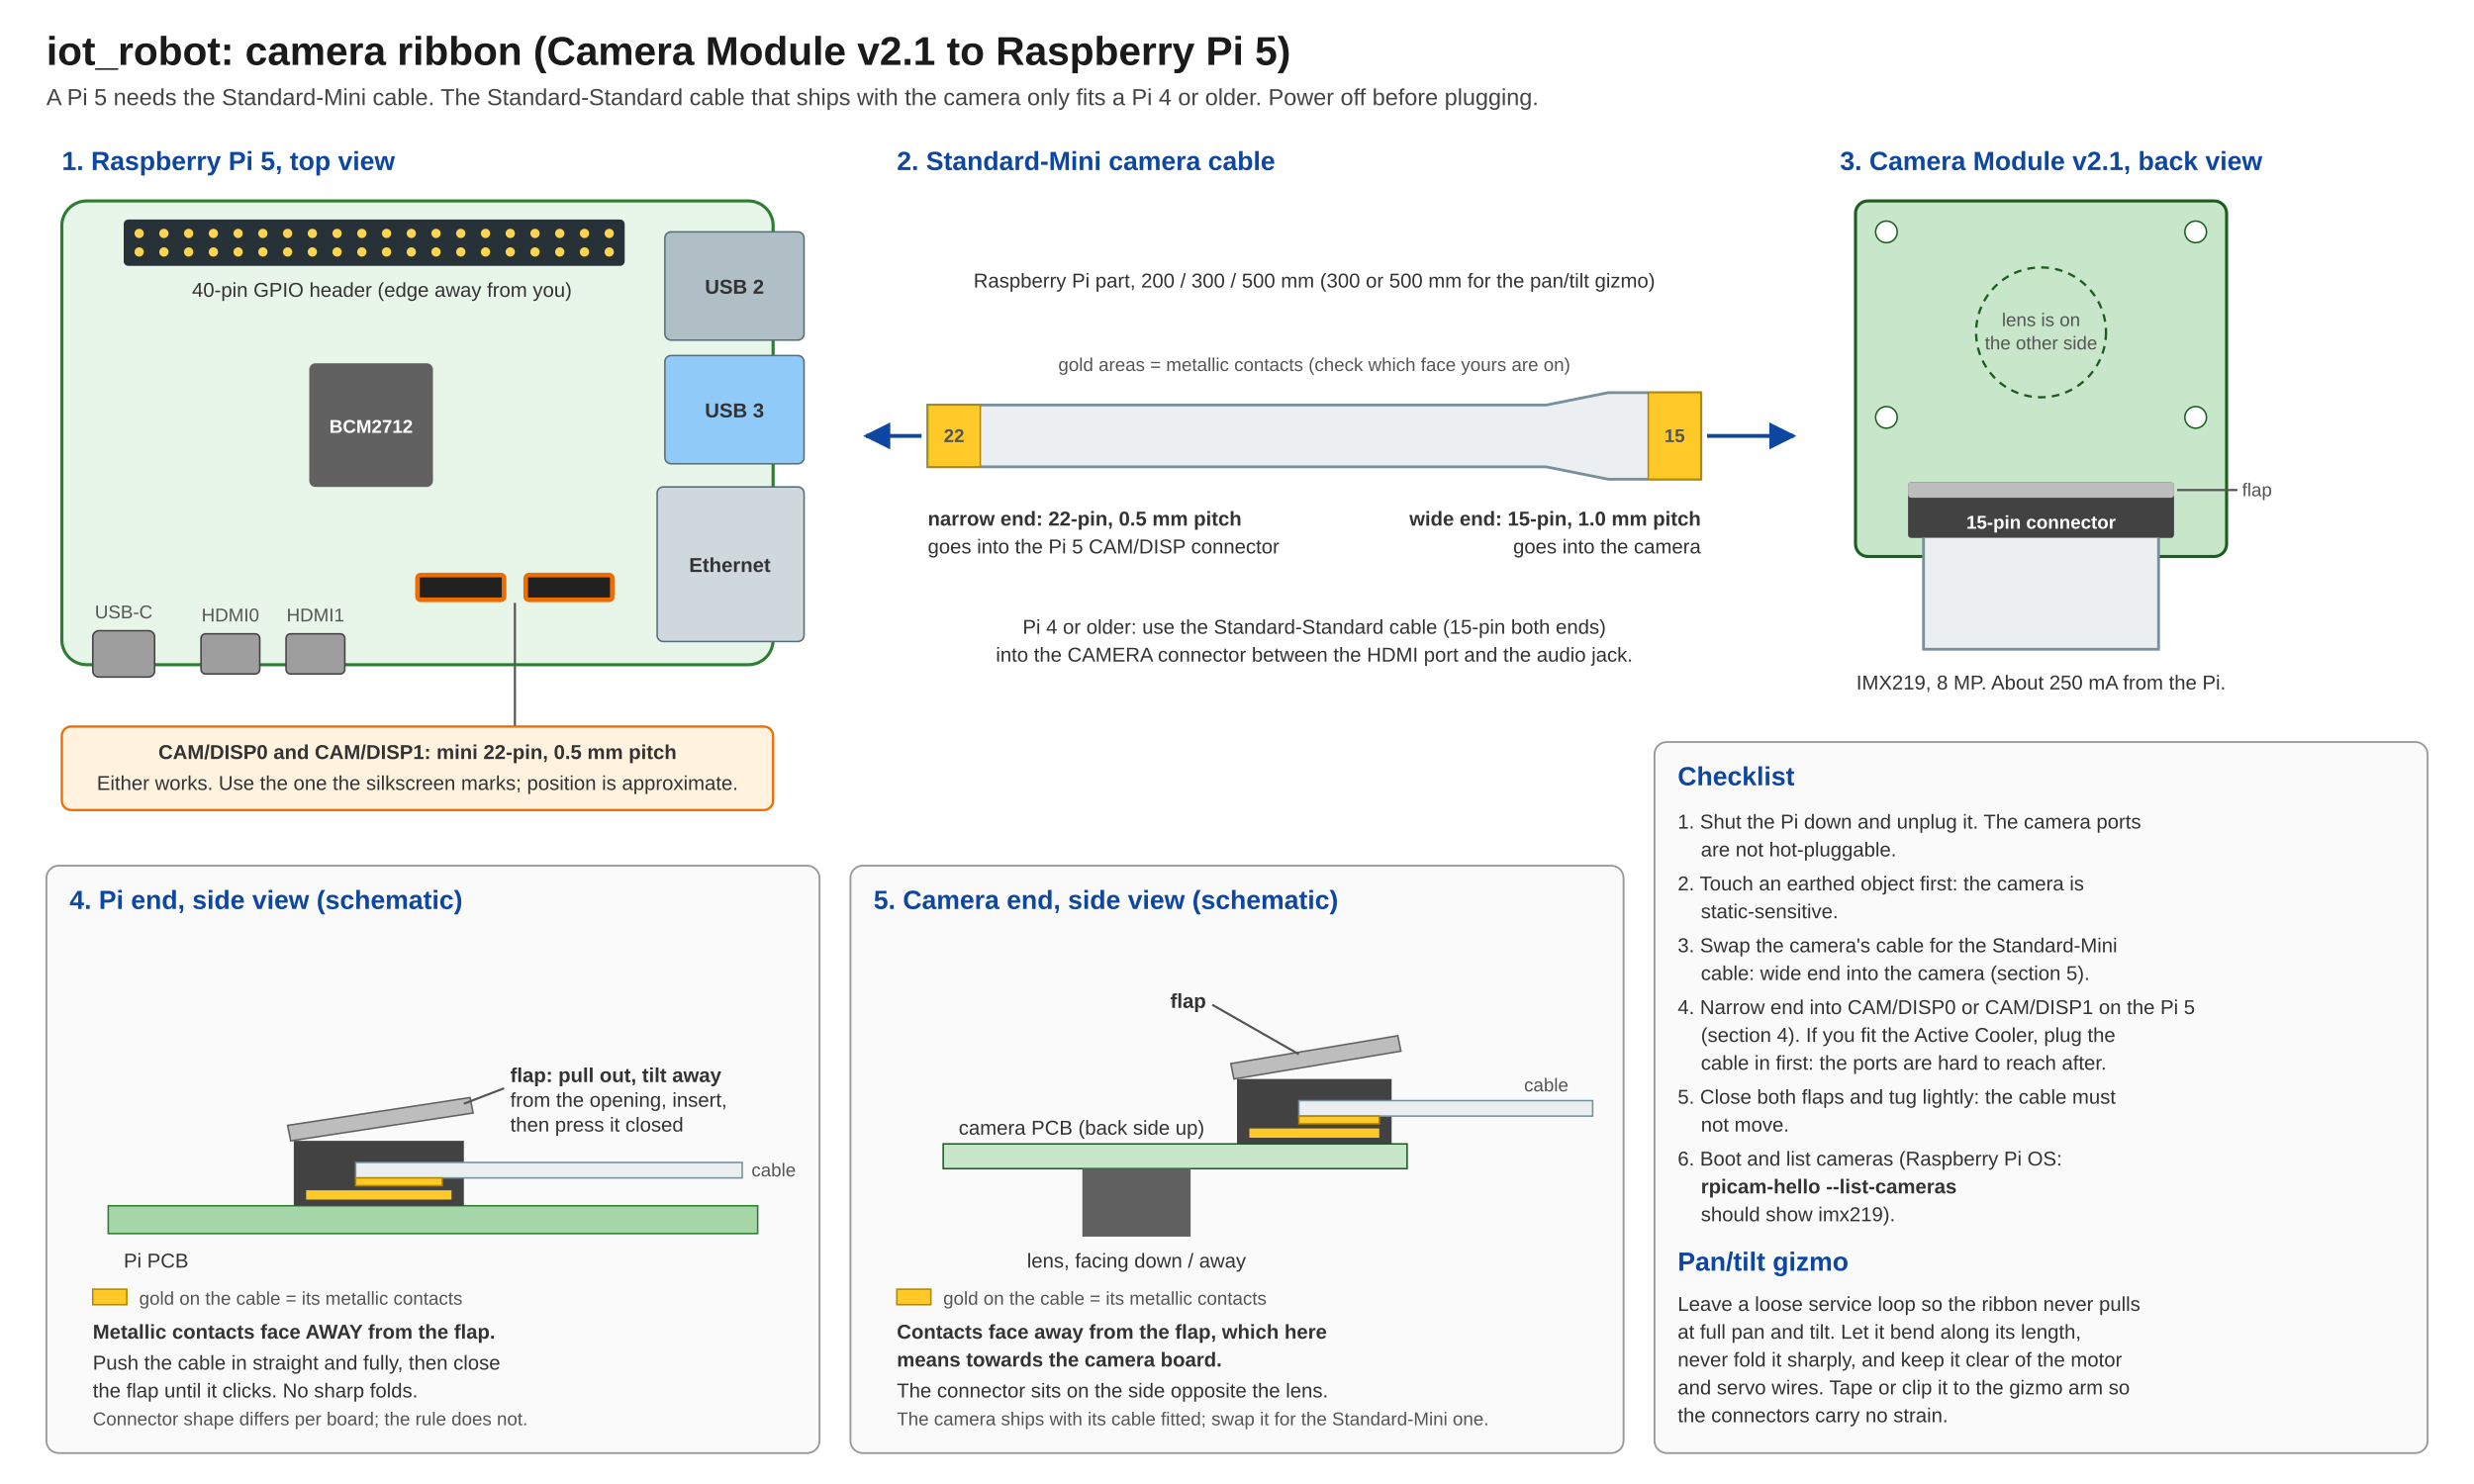
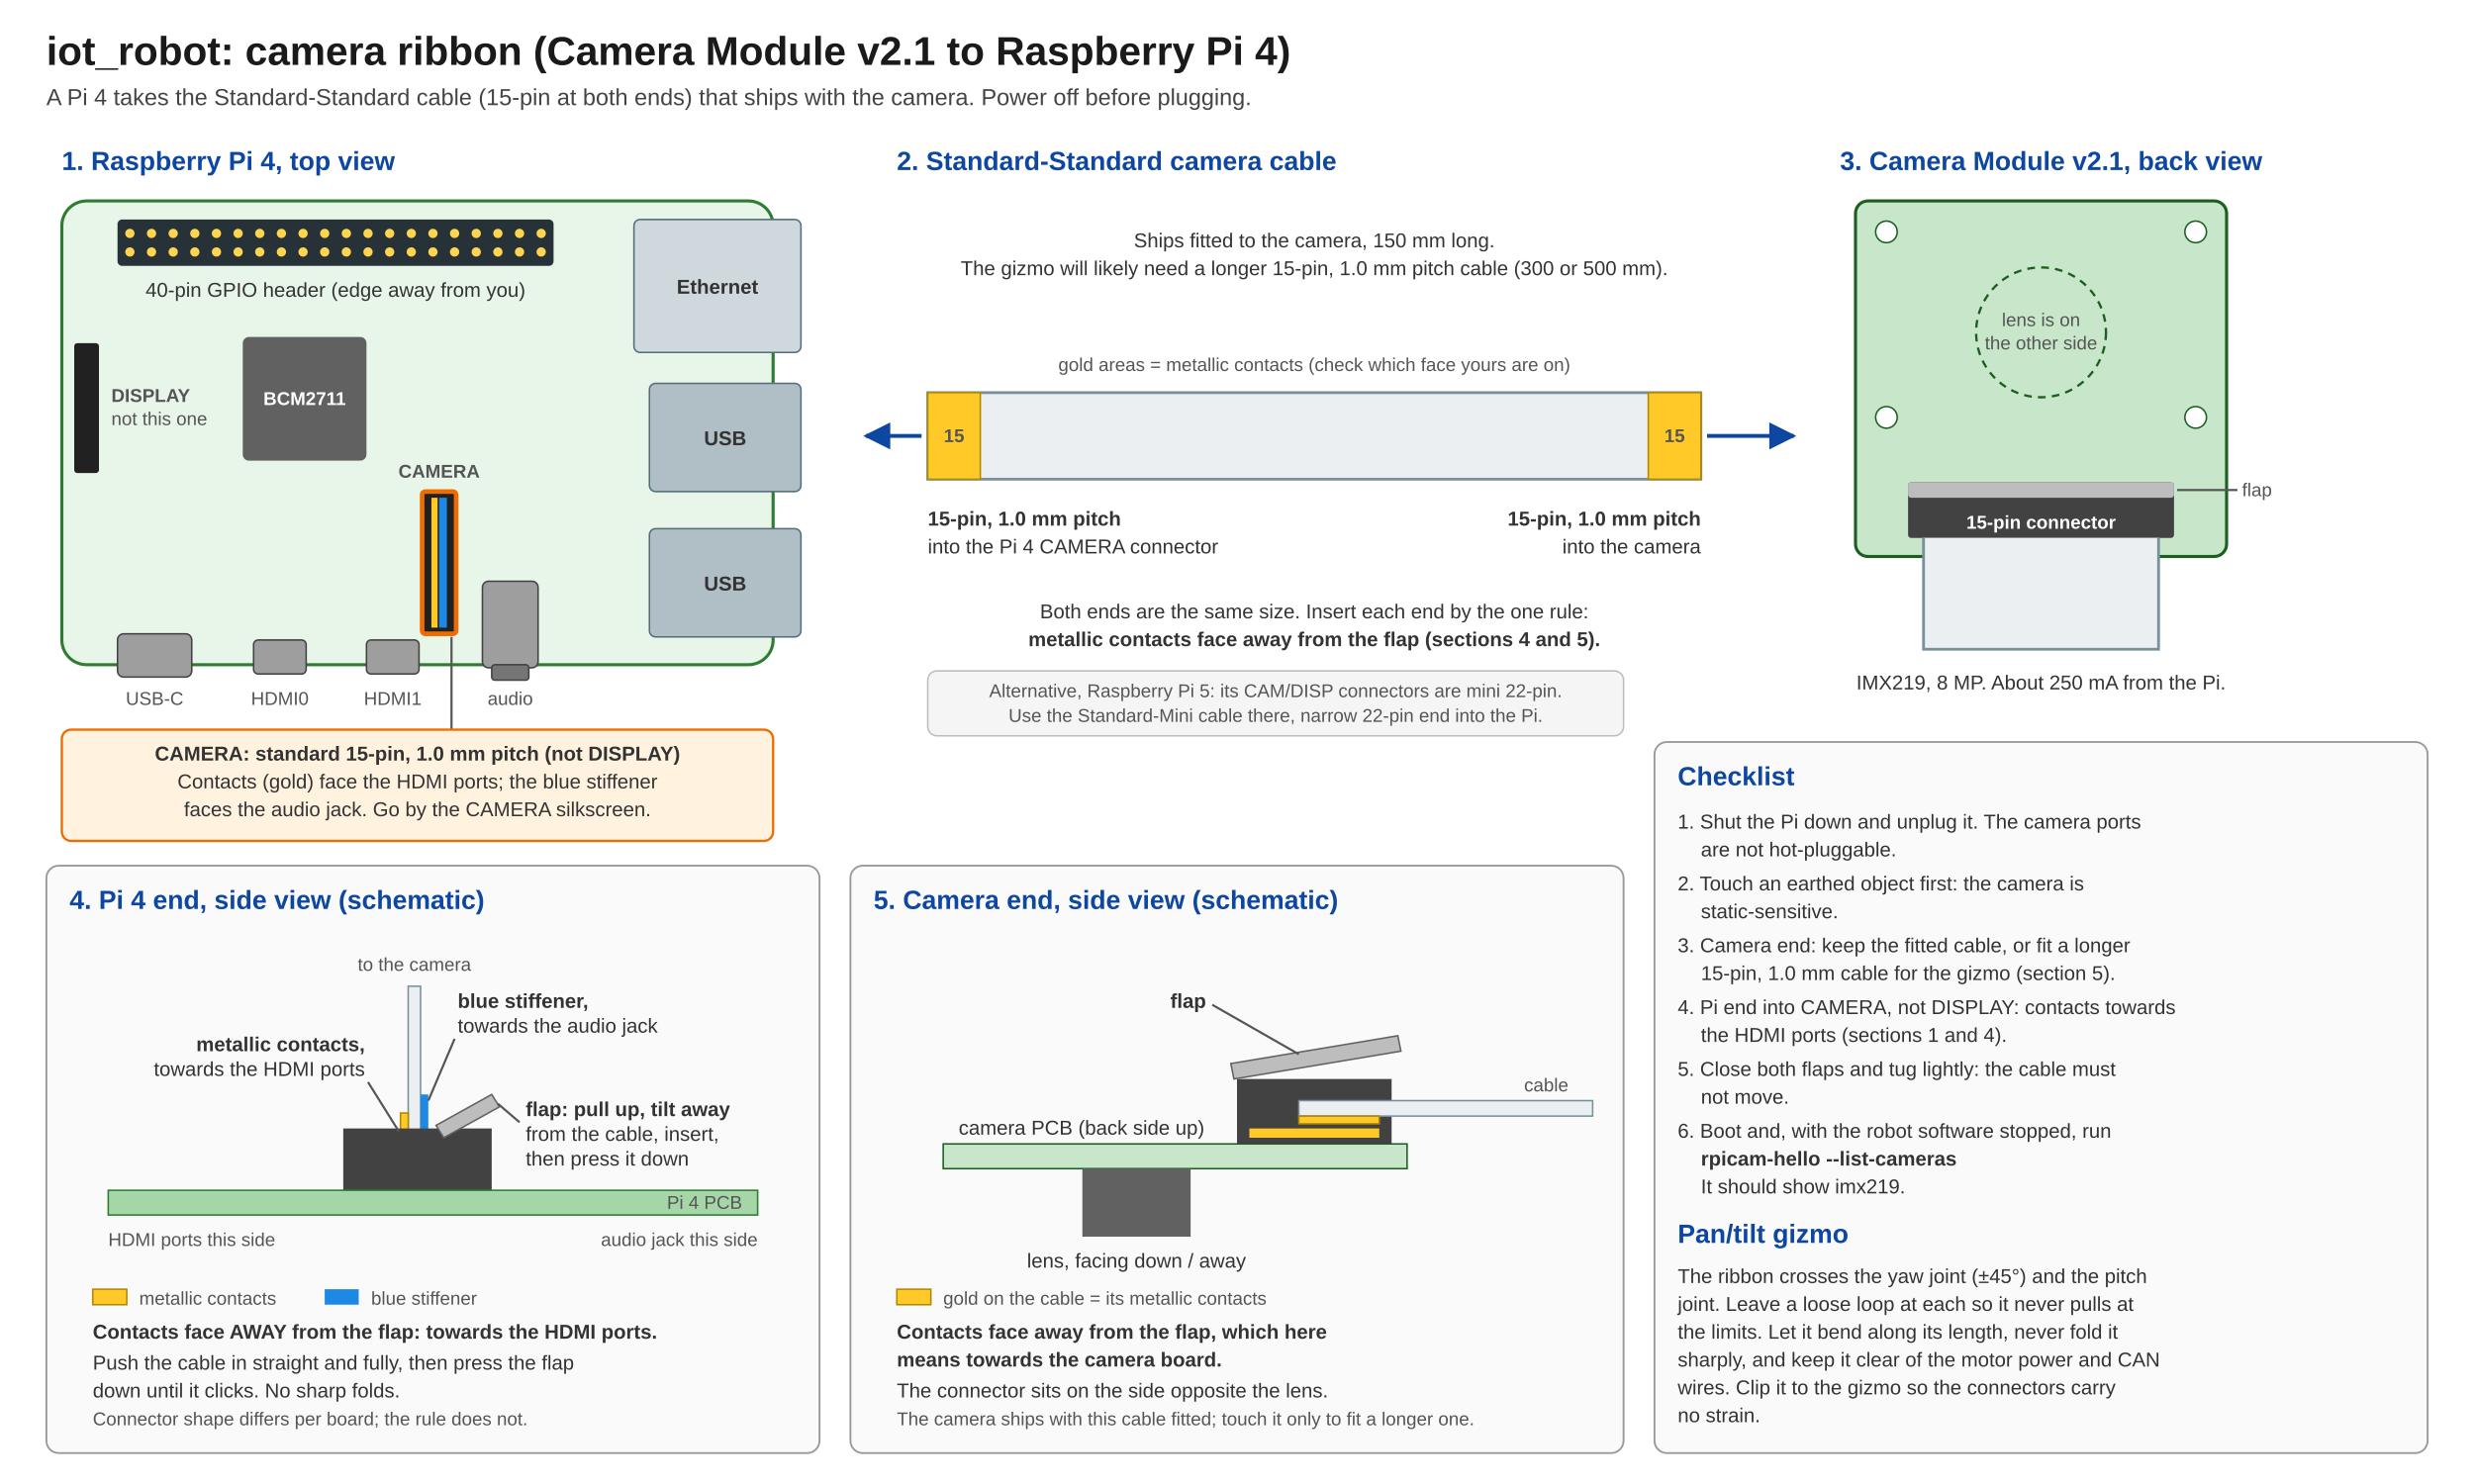
<svg xmlns="http://www.w3.org/2000/svg" width="1600" height="960" viewBox="0 0 1600 960">
  <style>
    text { font-family: Arial, Helvetica, sans-serif; fill: #1a1a1a; }
    .title { font-size: 26px; font-weight: bold; }
    .subtitle { font-size: 15px; fill: #444; }
    .h { font-size: 17px; font-weight: bold; }
    .ph { font-size: 17px; font-weight: bold; fill: #0d47a1; }
    .t { font-size: 14px; }
    .s { font-size: 13px; fill: #333; }
    .xs { font-size: 12px; fill: #555; }
    .b { font-weight: bold; }
    .w { fill: #ffffff; }
    .panel { fill: #fafafa; stroke: #999; stroke-width: 1.2; }
    .lead { stroke: #555; stroke-width: 1.4; fill: none; }
    .arrow { stroke: #0d47a1; stroke-width: 2.5; fill: none; }
  </style>
  <defs>
    <marker id="ah" viewBox="0 0 10 10" refX="9" refY="5" markerWidth="7" markerHeight="7" orient="auto">
      <path d="M0 0 L10 5 L0 10 Z" fill="#0d47a1" />
    </marker>
-     <marker id="dot" viewBox="0 0 10 10" refX="5" refY="5" markerWidth="5" markerHeight="5">
-       <circle cx="5" cy="5" r="4" fill="#555" />
-     </marker>
  </defs>
  <rect x="0" y="0" width="1600" height="960" fill="#ffffff" />
-   <text x="30" y="42" class="title">iot_robot: camera ribbon (Camera Module v2.1 to Raspberry Pi 5)</text>
-   <text x="30" y="68" class="subtitle">A Pi 5 needs the Standard-Mini cable. The Standard-Standard cable that ships with the camera only fits a Pi 4 or older. Power off before plugging.</text>
-   <text x="40" y="110" class="ph">1. Raspberry Pi 5, top view</text>
+   <text x="30" y="42" class="title">iot_robot: camera ribbon (Camera Module v2.1 to Raspberry Pi 4)</text>
+   <text x="30" y="68" class="subtitle">A Pi 4 takes the Standard-Standard cable (15-pin at both ends) that ships with the camera. Power off before plugging.</text>
+   <text x="40" y="110" class="ph">1. Raspberry Pi 4, top view</text>
  <rect x="40" y="130" width="460" height="300" rx="16" fill="#e8f5e9" stroke="#2e7d32" stroke-width="2" />
-   <rect x="80" y="142" width="324" height="30" rx="3" fill="#263238" />
+   <rect x="76" y="142" width="282" height="30" rx="3" fill="#263238" />
  <g fill="#ffd54f">
-     <circle cx="90" cy="151" r="3" />
-     <circle cx="106" cy="151" r="3" />
-     <circle cx="122" cy="151" r="3" />
-     <circle cx="138" cy="151" r="3" />
+     <circle cx="84" cy="151" r="3" />
+     <circle cx="98" cy="151" r="3" />
+     <circle cx="112" cy="151" r="3" />
+     <circle cx="126" cy="151" r="3" />
+     <circle cx="140" cy="151" r="3" />
    <circle cx="154" cy="151" r="3" />
-     <circle cx="170" cy="151" r="3" />
-     <circle cx="186" cy="151" r="3" />
-     <circle cx="202" cy="151" r="3" />
-     <circle cx="218" cy="151" r="3" />
-     <circle cx="234" cy="151" r="3" />
-     <circle cx="250" cy="151" r="3" />
+     <circle cx="168" cy="151" r="3" />
+     <circle cx="182" cy="151" r="3" />
+     <circle cx="196" cy="151" r="3" />
+     <circle cx="210" cy="151" r="3" />
+     <circle cx="224" cy="151" r="3" />
+     <circle cx="238" cy="151" r="3" />
+     <circle cx="252" cy="151" r="3" />
    <circle cx="266" cy="151" r="3" />
-     <circle cx="282" cy="151" r="3" />
-     <circle cx="298" cy="151" r="3" />
-     <circle cx="314" cy="151" r="3" />
-     <circle cx="330" cy="151" r="3" />
-     <circle cx="346" cy="151" r="3" />
-     <circle cx="362" cy="151" r="3" />
-     <circle cx="378" cy="151" r="3" />
-     <circle cx="394" cy="151" r="3" />
-     <circle cx="90" cy="163" r="3" />
-     <circle cx="106" cy="163" r="3" />
-     <circle cx="122" cy="163" r="3" />
-     <circle cx="138" cy="163" r="3" />
+     <circle cx="280" cy="151" r="3" />
+     <circle cx="294" cy="151" r="3" />
+     <circle cx="308" cy="151" r="3" />
+     <circle cx="322" cy="151" r="3" />
+     <circle cx="336" cy="151" r="3" />
+     <circle cx="350" cy="151" r="3" />
+     <circle cx="84" cy="163" r="3" />
+     <circle cx="98" cy="163" r="3" />
+     <circle cx="112" cy="163" r="3" />
+     <circle cx="126" cy="163" r="3" />
+     <circle cx="140" cy="163" r="3" />
    <circle cx="154" cy="163" r="3" />
-     <circle cx="170" cy="163" r="3" />
-     <circle cx="186" cy="163" r="3" />
-     <circle cx="202" cy="163" r="3" />
-     <circle cx="218" cy="163" r="3" />
-     <circle cx="234" cy="163" r="3" />
-     <circle cx="250" cy="163" r="3" />
+     <circle cx="168" cy="163" r="3" />
+     <circle cx="182" cy="163" r="3" />
+     <circle cx="196" cy="163" r="3" />
+     <circle cx="210" cy="163" r="3" />
+     <circle cx="224" cy="163" r="3" />
+     <circle cx="238" cy="163" r="3" />
+     <circle cx="252" cy="163" r="3" />
    <circle cx="266" cy="163" r="3" />
-     <circle cx="282" cy="163" r="3" />
-     <circle cx="298" cy="163" r="3" />
-     <circle cx="314" cy="163" r="3" />
-     <circle cx="330" cy="163" r="3" />
-     <circle cx="346" cy="163" r="3" />
-     <circle cx="362" cy="163" r="3" />
-     <circle cx="378" cy="163" r="3" />
-     <circle cx="394" cy="163" r="3" />
+     <circle cx="280" cy="163" r="3" />
+     <circle cx="294" cy="163" r="3" />
+     <circle cx="308" cy="163" r="3" />
+     <circle cx="322" cy="163" r="3" />
+     <circle cx="336" cy="163" r="3" />
+     <circle cx="350" cy="163" r="3" />
  </g>
-   <text x="247" y="192" class="s" text-anchor="middle">40-pin GPIO header (edge away from you)</text>
-   <rect x="430" y="150" width="90" height="70" rx="4" fill="#b0bec5" stroke="#546e7a" />
-   <text x="475" y="190" class="s b" text-anchor="middle">USB 2</text>
-   <rect x="430" y="230" width="90" height="70" rx="4" fill="#90caf9" stroke="#546e7a" />
-   <text x="475" y="270" class="s b" text-anchor="middle">USB 3</text>
-   <rect x="425" y="315" width="95" height="100" rx="4" fill="#cfd8dc" stroke="#546e7a" />
-   <text x="472" y="370" class="s b" text-anchor="middle">Ethernet</text>
-   <rect x="200" y="235" width="80" height="80" rx="4" fill="#616161" />
-   <text x="240" y="280" class="xs w b" text-anchor="middle">BCM2712</text>
-   <rect x="60" y="408" width="40" height="30" rx="4" fill="#9e9e9e" stroke="#424242" />
-   <text x="80" y="400" class="xs" text-anchor="middle">USB-C</text>
-   <rect x="130" y="410" width="38" height="26" rx="3" fill="#9e9e9e" stroke="#424242" />
-   <text x="149" y="402" class="xs" text-anchor="middle">HDMI0</text>
-   <rect x="185" y="410" width="38" height="26" rx="3" fill="#9e9e9e" stroke="#424242" />
-   <text x="204" y="402" class="xs" text-anchor="middle">HDMI1</text>
-   <rect x="270" y="372" width="56" height="16" rx="2" fill="#212121" stroke="#ef6c00" stroke-width="3" />
-   <rect x="340" y="372" width="56" height="16" rx="2" fill="#212121" stroke="#ef6c00" stroke-width="3" />
-   <path class="lead" d="M333 390 V470" />
-   <rect x="40" y="470" width="460" height="54" rx="6" fill="#fff3e0" stroke="#ef6c00" stroke-width="1.5" />
-   <text x="270" y="491" class="s b" text-anchor="middle">CAM/DISP0 and CAM/DISP1: mini 22-pin, 0.5 mm pitch</text>
-   <text x="270" y="511" class="s" text-anchor="middle">Either works. Use the one the silkscreen marks; position is approximate.</text>
-   <text x="580" y="110" class="ph">2. Standard-Mini camera cable</text>
-   <text x="850" y="186" class="s" text-anchor="middle">Raspberry Pi part, 200 / 300 / 500 mm (300 or 500 mm for the pan/tilt gizmo)</text>
-   <path d="M600 262 H1000 L1040 254 H1100 V310 H1040 L1000 302 H600 Z" fill="#eceff1" stroke="#78909c" stroke-width="1.8" />
-   <rect x="600" y="262" width="34" height="40" fill="#ffca28" stroke="#b28704" />
+   <text x="217" y="192" class="s" text-anchor="middle">40-pin GPIO header (edge away from you)</text>
+   <rect x="410" y="142" width="108" height="86" rx="4" fill="#cfd8dc" stroke="#546e7a" />
+   <text x="464" y="190" class="s b" text-anchor="middle">Ethernet</text>
+   <rect x="420" y="248" width="98" height="70" rx="4" fill="#b0bec5" stroke="#546e7a" />
+   <text x="469" y="288" class="s b" text-anchor="middle">USB</text>
+   <rect x="420" y="342" width="98" height="70" rx="4" fill="#b0bec5" stroke="#546e7a" />
+   <text x="469" y="382" class="s b" text-anchor="middle">USB</text>
+   <rect x="157" y="218" width="80" height="80" rx="4" fill="#616161" />
+   <text x="197" y="262" class="xs w b" text-anchor="middle">BCM2711</text>
+   <rect x="48" y="222" width="16" height="84" rx="2" fill="#212121" />
+   <text x="72" y="260" class="xs b">DISPLAY</text>
+   <text x="72" y="275" class="xs">not this one</text>
+   <rect x="76" y="410" width="48" height="28" rx="4" fill="#9e9e9e" stroke="#424242" />
+   <text x="100" y="456" class="xs" text-anchor="middle">USB-C</text>
+   <rect x="164" y="414" width="34" height="22" rx="3" fill="#9e9e9e" stroke="#424242" />
+   <text x="181" y="456" class="xs" text-anchor="middle">HDMI0</text>
+   <rect x="237" y="414" width="34" height="22" rx="3" fill="#9e9e9e" stroke="#424242" />
+   <text x="254" y="456" class="xs" text-anchor="middle">HDMI1</text>
+   <rect x="312" y="376" width="36" height="56" rx="4" fill="#9e9e9e" stroke="#424242" />
+   <rect x="318" y="430" width="24" height="10" rx="2" fill="#757575" stroke="#424242" />
+   <text x="330" y="456" class="xs" text-anchor="middle">audio</text>
+   <rect x="273" y="318" width="22" height="92" rx="2" fill="#212121" stroke="#ef6c00" stroke-width="3" />
+   <rect x="279" y="322" width="4" height="84" fill="#ffca28" />
+   <rect x="284" y="322" width="5" height="84" fill="#1e88e5" />
+   <text x="284" y="309" class="xs b" text-anchor="middle">CAMERA</text>
+   <path class="lead" d="M292 412 V472" />
+   <rect x="40" y="472" width="460" height="72" rx="6" fill="#fff3e0" stroke="#ef6c00" stroke-width="1.5" />
+   <text x="270" y="492" class="s b" text-anchor="middle">CAMERA: standard 15-pin, 1.0 mm pitch (not DISPLAY)</text>
+   <text x="270" y="510" class="s" text-anchor="middle">Contacts (gold) face the HDMI ports; the blue stiffener</text>
+   <text x="270" y="528" class="s" text-anchor="middle">faces the audio jack. Go by the CAMERA silkscreen.</text>
+   <text x="580" y="110" class="ph">2. Standard-Standard camera cable</text>
+   <text x="850" y="160" class="s" text-anchor="middle">Ships fitted to the camera, 150 mm long.</text>
+   <text x="850" y="178" class="s" text-anchor="middle">The gizmo will likely need a longer 15-pin, 1.0 mm pitch cable (300 or 500 mm).</text>
+   <path d="M600 254 H1100 V310 H600 Z" fill="#eceff1" stroke="#78909c" stroke-width="1.8" />
+   <rect x="600" y="254" width="34" height="56" fill="#ffca28" stroke="#b28704" />
  <rect x="1066" y="254" width="34" height="56" fill="#ffca28" stroke="#b28704" />
-   <text x="617" y="286" class="xs b" text-anchor="middle">22</text>
+   <text x="617" y="286" class="xs b" text-anchor="middle">15</text>
  <text x="1083" y="286" class="xs b" text-anchor="middle">15</text>
  <path class="arrow" d="M596 282 H560" marker-end="url(#ah)" />
  <path class="arrow" d="M1104 282 H1160" marker-end="url(#ah)" />
-   <text x="600" y="340" class="s b">narrow end: 22-pin, 0.5 mm pitch</text>
-   <text x="600" y="358" class="s">goes into the Pi 5 CAM/DISP connector</text>
-   <text x="1100" y="340" class="s b" text-anchor="end">wide end: 15-pin, 1.0 mm pitch</text>
-   <text x="1100" y="358" class="s" text-anchor="end">goes into the camera</text>
+   <text x="600" y="340" class="s b">15-pin, 1.0 mm pitch</text>
+   <text x="600" y="358" class="s">into the Pi 4 CAMERA connector</text>
+   <text x="1100" y="340" class="s b" text-anchor="end">15-pin, 1.0 mm pitch</text>
+   <text x="1100" y="358" class="s" text-anchor="end">into the camera</text>
  <text x="850" y="240" class="xs" text-anchor="middle">gold areas = metallic contacts (check which face yours are on)</text>
-   <text x="850" y="410" class="s" text-anchor="middle">Pi 4 or older: use the Standard-Standard cable (15-pin both ends)</text>
-   <text x="850" y="428" class="s" text-anchor="middle">into the CAMERA connector between the HDMI port and the audio jack.</text>
+   <text x="850" y="400" class="s" text-anchor="middle">Both ends are the same size. Insert each end by the one rule:</text>
+   <text x="850" y="418" class="s b" text-anchor="middle">metallic contacts face away from the flap (sections 4 and 5).</text>
+   <rect x="600" y="434" width="450" height="42" rx="6" fill="#f5f5f5" stroke="#bdbdbd" />
+   <text x="825" y="451" class="xs" text-anchor="middle">Alternative, Raspberry Pi 5: its CAM/DISP connectors are mini 22-pin.</text>
+   <text x="825" y="467" class="xs" text-anchor="middle">Use the Standard-Mini cable there, narrow 22-pin end into the Pi.</text>
  <text x="1190" y="110" class="ph">3. Camera Module v2.1, back view</text>
  <rect x="1200" y="130" width="240" height="230" rx="8" fill="#c8e6c9" stroke="#1b5e20" stroke-width="2" />
  <circle cx="1220" cy="150" r="7" fill="#ffffff" stroke="#1b5e20" />
  <circle cx="1420" cy="150" r="7" fill="#ffffff" stroke="#1b5e20" />
  <circle cx="1220" cy="270" r="7" fill="#ffffff" stroke="#1b5e20" />
  <circle cx="1420" cy="270" r="7" fill="#ffffff" stroke="#1b5e20" />
  <circle cx="1320" cy="215" r="42" fill="none" stroke="#1b5e20" stroke-width="1.5" stroke-dasharray="5 4" />
  <text x="1320" y="211" class="xs" text-anchor="middle">lens is on</text>
  <text x="1320" y="226" class="xs" text-anchor="middle">the other side</text>
  <rect x="1234" y="312" width="172" height="36" rx="2" fill="#424242" />
  <rect x="1234" y="312" width="172" height="10" rx="2" fill="#bdbdbd" />
  <text x="1320" y="342" class="xs w b" text-anchor="middle">15-pin connector</text>
  <path d="M1244 348 V420 H1396 V348" fill="#eceff1" stroke="#78909c" stroke-width="1.8" />
  <text x="1450" y="321" class="xs">flap</text>
  <path class="lead" d="M1447 317 H1408" />
  <text x="1320" y="446" class="s" text-anchor="middle">IMX219, 8 MP. About 250 mA from the Pi.</text>
  <rect class="panel" x="30" y="560" width="500" height="380" rx="8" />
-   <text x="45" y="588" class="ph">4. Pi end, side view (schematic)</text>
-   <rect x="70" y="780" width="420" height="18" fill="#a5d6a7" stroke="#2e7d32" />
-   <text x="80" y="820" class="s">Pi PCB</text>
-   <rect x="190" y="738" width="110" height="42" fill="#424242" />
-   <rect x="198" y="770" width="94" height="6" fill="#ffca28" />
-   <polygon points="186,728 304,710 306,720 188,738" fill="#bdbdbd" stroke="#616161" />
-   <rect x="230" y="752" width="250" height="10" fill="#eceff1" stroke="#78909c" />
-   <rect x="230" y="762" width="56" height="5" fill="#ffca28" stroke="#b28704" />
-   <text x="330" y="700" class="s b">flap: pull out, tilt away</text>
-   <text x="330" y="716" class="s">from the opening, insert,</text>
-   <text x="330" y="732" class="s">then press it closed</text>
-   <path class="lead" d="M326 704 L300 714" />
-   <text x="486" y="761" class="xs">cable</text>
+   <text x="45" y="588" class="ph">4. Pi 4 end, side view (schematic)</text>
+   <text x="268" y="628" class="xs" text-anchor="middle">to the camera</text>
+   <rect x="264" y="638" width="8" height="122" fill="#eceff1" stroke="#78909c" />
+   <rect x="259" y="720" width="5" height="40" fill="#ffca28" stroke="#b28704" />
+   <rect x="272" y="708" width="5" height="52" fill="#1e88e5" />
+   <rect x="222" y="730" width="96" height="40" fill="#424242" />
+   <polygon points="282,728 318,708 323,716 287,736" fill="#bdbdbd" stroke="#616161" />
+   <rect x="70" y="770" width="420" height="16" fill="#a5d6a7" stroke="#2e7d32" />
+   <text x="480" y="782" class="xs" text-anchor="end">Pi 4 PCB</text>
+   <text x="70" y="806" class="xs">HDMI ports this side</text>
+   <text x="490" y="806" class="xs" text-anchor="end">audio jack this side</text>
+   <text x="236" y="680" class="s b" text-anchor="end">metallic contacts,</text>
+   <text x="236" y="696" class="s" text-anchor="end">towards the HDMI ports</text>
+   <path class="lead" d="M238 700 L258 732" />
+   <text x="296" y="652" class="s b">blue stiffener,</text>
+   <text x="296" y="668" class="s">towards the audio jack</text>
+   <path class="lead" d="M294 672 L277 712" />
+   <text x="340" y="722" class="s b">flap: pull up, tilt away</text>
+   <text x="340" y="738" class="s">from the cable, insert,</text>
+   <text x="340" y="754" class="s">then press it down</text>
+   <path class="lead" d="M336 726 L322 714" />
  <rect x="60" y="834" width="22" height="10" fill="#ffca28" stroke="#b28704" />
-   <text x="90" y="844" class="xs">gold on the cable = its metallic contacts</text>
-   <text x="60" y="866" class="s b">Metallic contacts face AWAY from the flap.</text>
-   <text x="60" y="886" class="s">Push the cable in straight and fully, then close</text>
-   <text x="60" y="904" class="s">the flap until it clicks. No sharp folds.</text>
+   <text x="90" y="844" class="xs">metallic contacts</text>
+   <rect x="210" y="834" width="22" height="10" fill="#1e88e5" />
+   <text x="240" y="844" class="xs">blue stiffener</text>
+   <text x="60" y="866" class="s b">Contacts face AWAY from the flap: towards the HDMI ports.</text>
+   <text x="60" y="886" class="s">Push the cable in straight and fully, then press the flap</text>
+   <text x="60" y="904" class="s">down until it clicks. No sharp folds.</text>
  <text x="60" y="922" class="xs">Connector shape differs per board; the rule does not.</text>
  <rect class="panel" x="550" y="560" width="500" height="380" rx="8" />
  <text x="565" y="588" class="ph">5. Camera end, side view (schematic)</text>
  <rect x="610" y="740" width="300" height="16" fill="#c8e6c9" stroke="#1b5e20" />
  <text x="620" y="734" class="s">camera PCB (back side up)</text>
  <rect x="700" y="756" width="70" height="44" fill="#616161" />
  <text x="735" y="820" class="s" text-anchor="middle">lens, facing down / away</text>
  <rect x="800" y="698" width="100" height="42" fill="#424242" />
  <rect x="808" y="730" width="84" height="6" fill="#ffca28" />
  <polygon points="796,688 904,670 906,680 798,698" fill="#bdbdbd" stroke="#616161" />
  <rect x="840" y="712" width="190" height="10" fill="#eceff1" stroke="#78909c" />
  <rect x="840" y="722" width="52" height="5" fill="#ffca28" stroke="#b28704" />
  <text x="780" y="652" class="s b" text-anchor="end">flap</text>
  <path class="lead" d="M784 650 L840 682" />
  <text x="1000" y="706" class="xs" text-anchor="middle">cable</text>
  <rect x="580" y="834" width="22" height="10" fill="#ffca28" stroke="#b28704" />
  <text x="610" y="844" class="xs">gold on the cable = its metallic contacts</text>
  <text x="580" y="866" class="s b">Contacts face away from the flap, which here</text>
  <text x="580" y="884" class="s b">means towards the camera board.</text>
  <text x="580" y="904" class="s">The connector sits on the side opposite the lens.</text>
-   <text x="580" y="922" class="xs">The camera ships with its cable fitted; swap it for the Standard-Mini one.</text>
+   <text x="580" y="922" class="xs">The camera ships with this cable fitted; touch it only to fit a longer one.</text>
  <rect class="panel" x="1070" y="480" width="500" height="460" rx="8" />
  <text x="1085" y="508" class="ph">Checklist</text>
  <text x="1085" y="536" class="s">1. Shut the Pi down and unplug it. The camera ports</text>
  <text x="1100" y="554" class="s">are not hot-pluggable.</text>
  <text x="1085" y="576" class="s">2. Touch an earthed object first: the camera is</text>
  <text x="1100" y="594" class="s">static-sensitive.</text>
-   <text x="1085" y="616" class="s">3. Swap the camera's cable for the Standard-Mini</text>
-   <text x="1100" y="634" class="s">cable: wide end into the camera (section 5).</text>
-   <text x="1085" y="656" class="s">4. Narrow end into CAM/DISP0 or CAM/DISP1 on the Pi 5</text>
-   <text x="1100" y="674" class="s">(section 4). If you fit the Active Cooler, plug the</text>
-   <text x="1100" y="692" class="s">cable in first: the ports are hard to reach after.</text>
-   <text x="1085" y="714" class="s">5. Close both flaps and tug lightly: the cable must</text>
-   <text x="1100" y="732" class="s">not move.</text>
-   <text x="1085" y="754" class="s">6. Boot and list cameras (Raspberry Pi OS:</text>
-   <text x="1100" y="772" class="s b">rpicam-hello --list-cameras</text>
-   <text x="1100" y="790" class="s">should show imx219).</text>
-   <text x="1085" y="822" class="ph">Pan/tilt gizmo</text>
-   <text x="1085" y="848" class="s">Leave a loose service loop so the ribbon never pulls</text>
-   <text x="1085" y="866" class="s">at full pan and tilt. Let it bend along its length,</text>
-   <text x="1085" y="884" class="s">never fold it sharply, and keep it clear of the motor</text>
-   <text x="1085" y="902" class="s">and servo wires. Tape or clip it to the gizmo arm so</text>
-   <text x="1085" y="920" class="s">the connectors carry no strain.</text>
+   <text x="1085" y="616" class="s">3. Camera end: keep the fitted cable, or fit a longer</text>
+   <text x="1100" y="634" class="s">15-pin, 1.0 mm cable for the gizmo (section 5).</text>
+   <text x="1085" y="656" class="s">4. Pi end into CAMERA, not DISPLAY: contacts towards</text>
+   <text x="1100" y="674" class="s">the HDMI ports (sections 1 and 4).</text>
+   <text x="1085" y="696" class="s">5. Close both flaps and tug lightly: the cable must</text>
+   <text x="1100" y="714" class="s">not move.</text>
+   <text x="1085" y="736" class="s">6. Boot and, with the robot software stopped, run</text>
+   <text x="1100" y="754" class="s b">rpicam-hello --list-cameras</text>
+   <text x="1100" y="772" class="s">It should show imx219.</text>
+   <text x="1085" y="804" class="ph">Pan/tilt gizmo</text>
+   <text x="1085" y="830" class="s">The ribbon crosses the yaw joint (±45°) and the pitch</text>
+   <text x="1085" y="848" class="s">joint. Leave a loose loop at each so it never pulls at</text>
+   <text x="1085" y="866" class="s">the limits. Let it bend along its length, never fold it</text>
+   <text x="1085" y="884" class="s">sharply, and keep it clear of the motor power and CAN</text>
+   <text x="1085" y="902" class="s">wires. Clip it to the gizmo so the connectors carry</text>
+   <text x="1085" y="920" class="s">no strain.</text>
</svg>
